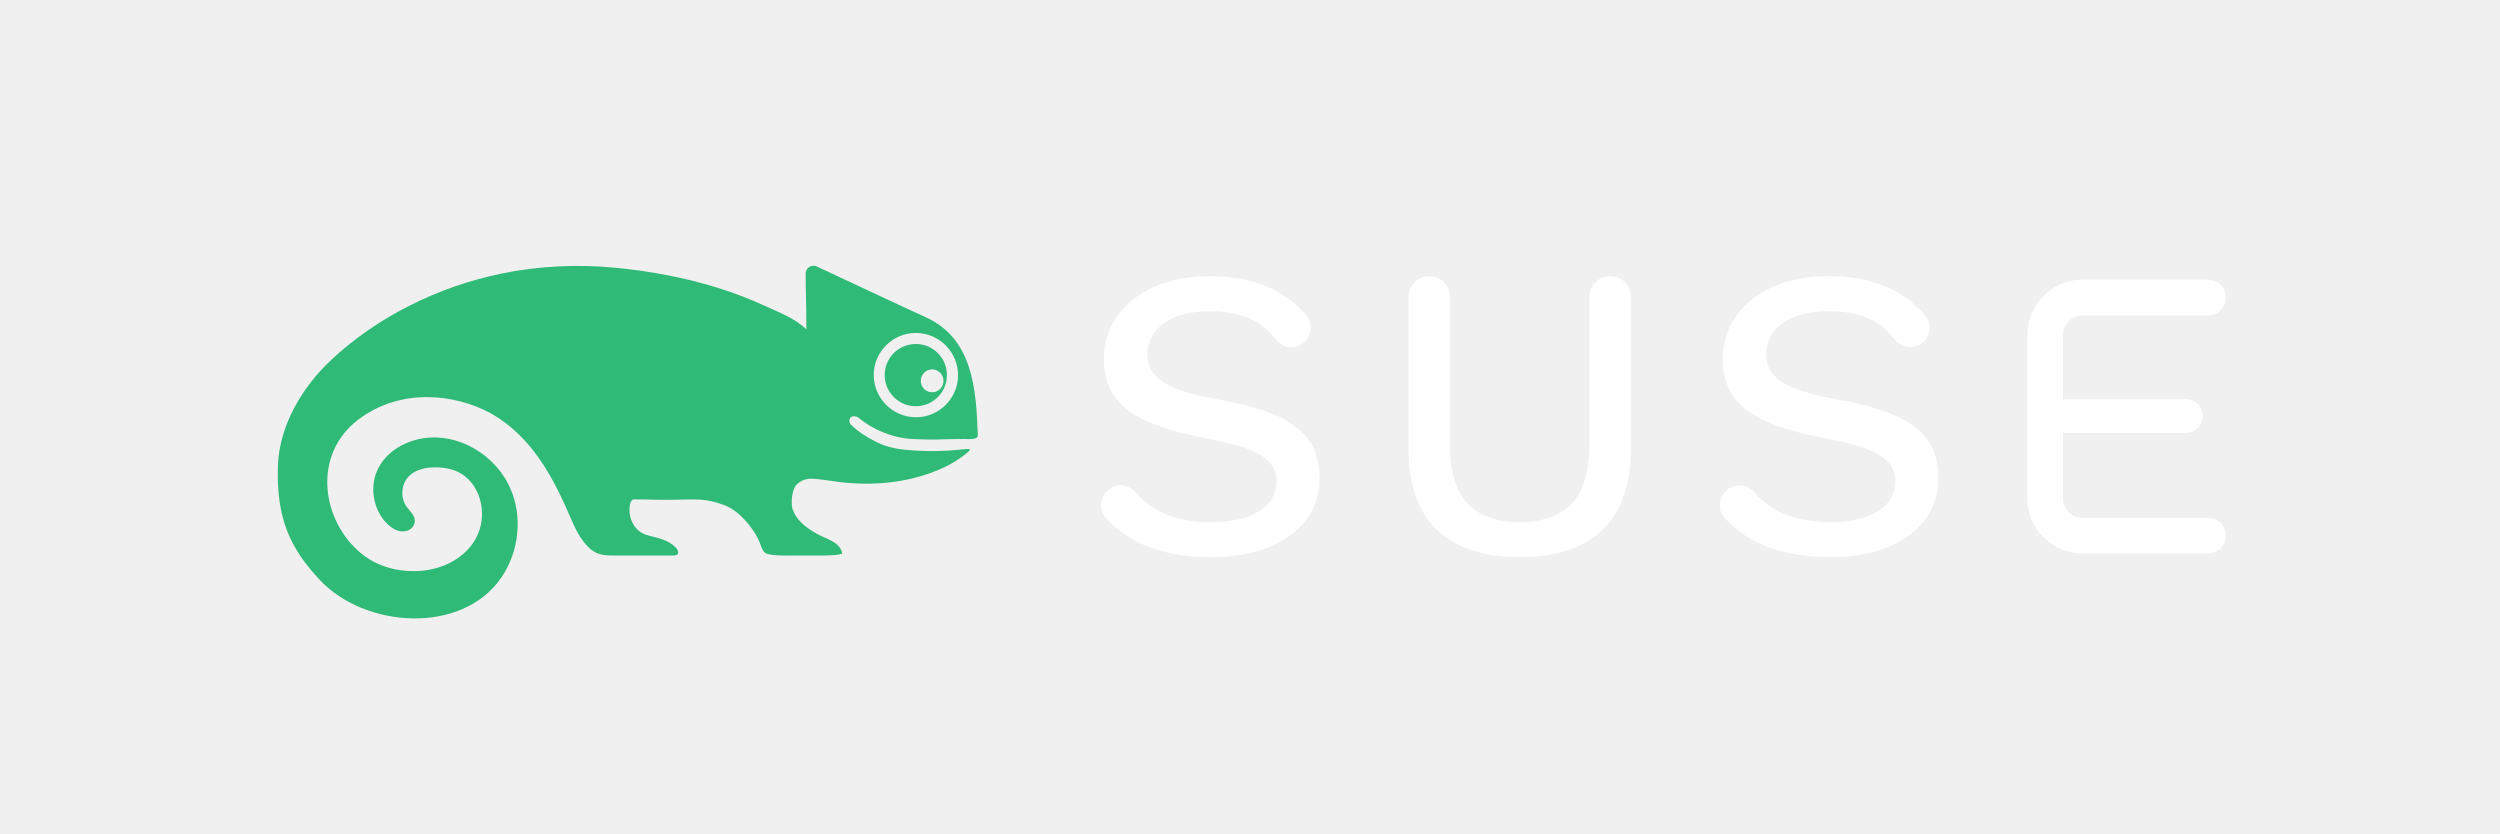
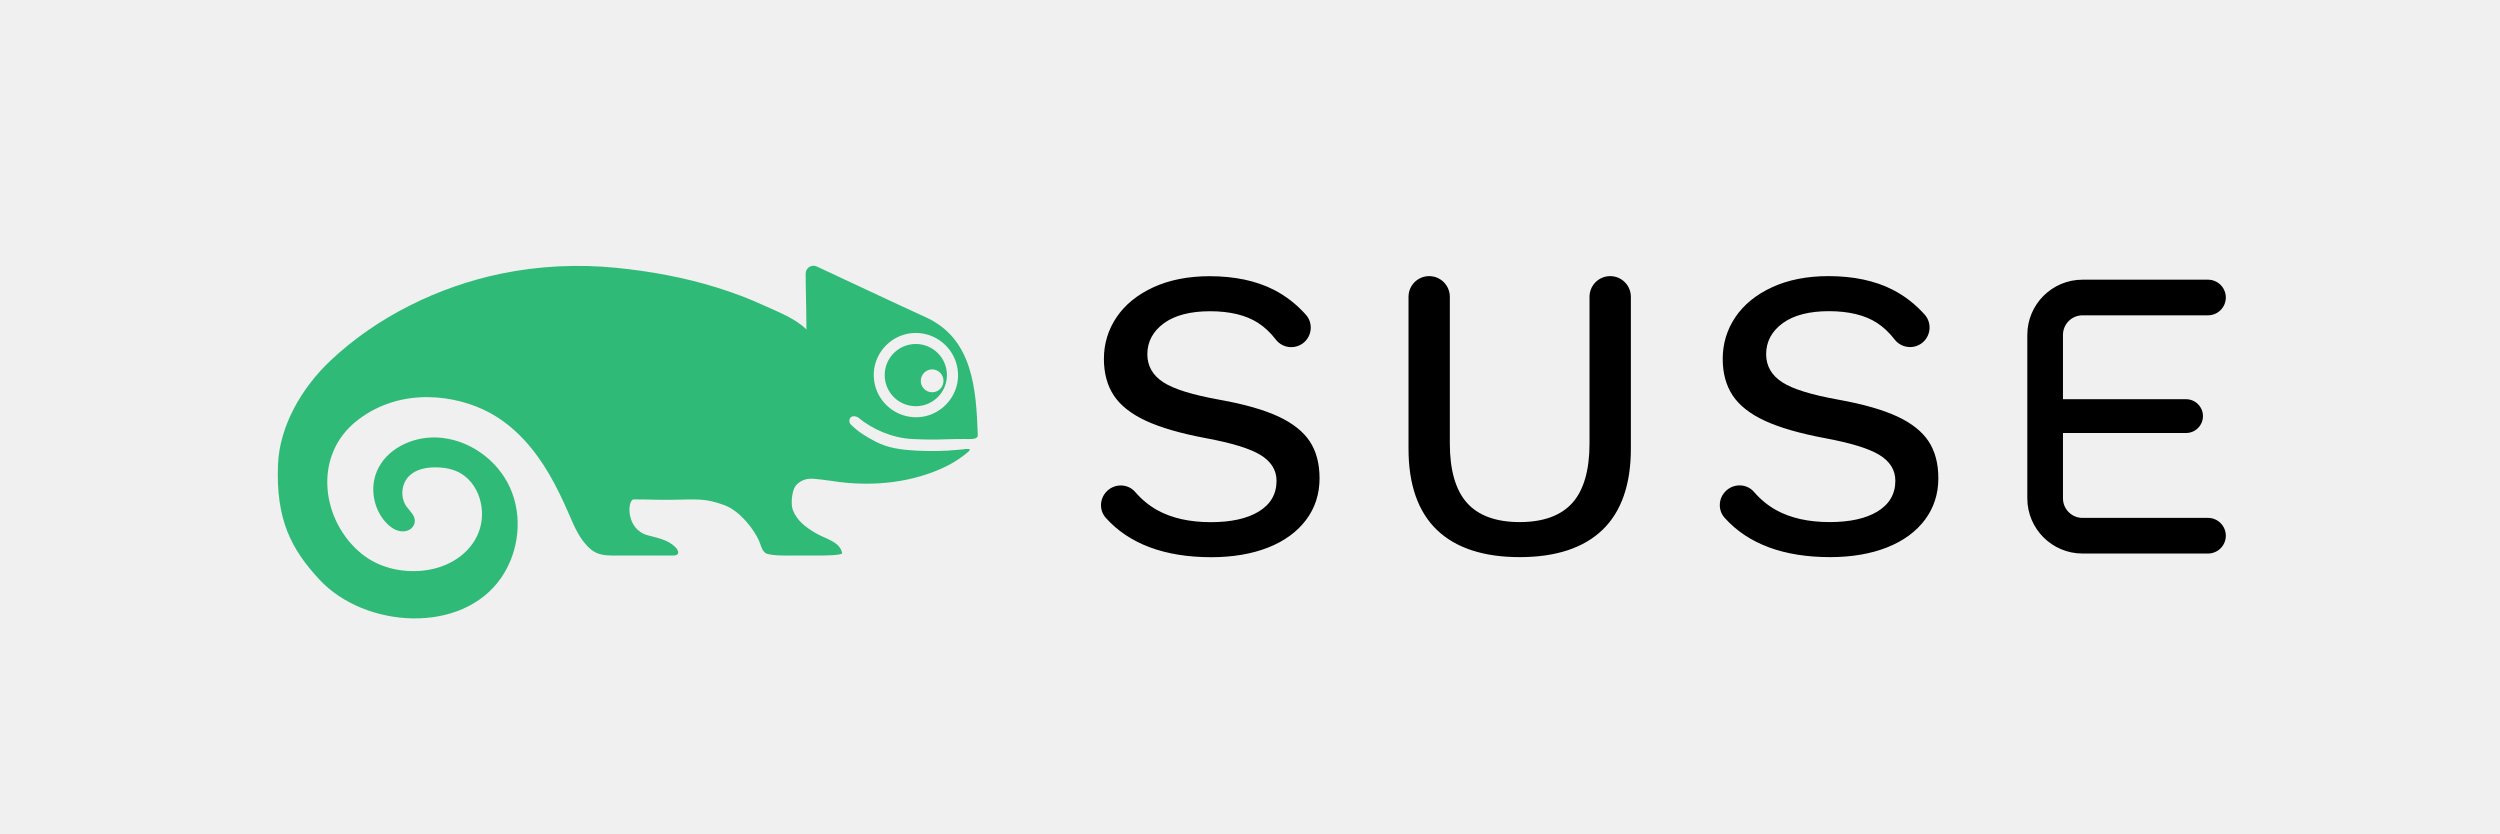
<svg xmlns="http://www.w3.org/2000/svg" version="1.1" x="0" y="0" width="270" height="90" viewBox="0, 0, 270, 90">
  <g id="Layer_1">
    <g>
-       <path d="M224.908,59.781 C221.623,59.781 218.95,57.109 218.95,53.824 L218.95,36.165 C218.95,32.88 221.623,30.206 224.908,30.206 L238.463,30.206 C239.525,30.206 240.389,31.07 240.389,32.131 C240.389,33.192 239.525,34.055 238.463,34.055 L224.908,34.055 C223.746,34.055 222.801,35.002 222.801,36.165 L222.801,43.115 L236.095,43.115 C237.101,43.115 237.919,43.934 237.919,44.94 C237.919,45.946 237.101,46.764 236.095,46.764 L222.801,46.764 L222.801,53.824 C222.801,54.987 223.746,55.931 224.908,55.931 L238.463,55.931 C239.525,55.931 240.389,56.796 240.389,57.857 C240.389,58.919 239.525,59.781 238.463,59.781 z M164.126,60.17 C160.217,60.17 157.206,59.178 155.176,57.22 C153.148,55.266 152.12,52.326 152.12,48.481 L152.12,32.053 C152.12,30.822 153.12,29.821 154.35,29.821 C155.581,29.821 156.582,30.822 156.582,32.053 L156.582,47.892 C156.582,50.769 157.202,52.926 158.425,54.3 C159.654,55.684 161.571,56.385 164.126,56.385 C166.679,56.385 168.598,55.684 169.827,54.3 C171.049,52.925 171.668,50.769 171.668,47.892 L171.668,32.053 C171.668,30.822 172.67,29.821 173.901,29.821 C175.132,29.821 176.133,30.822 176.133,32.053 L176.133,48.481 C176.133,52.324 175.103,55.264 173.074,57.22 C171.044,59.178 168.035,60.17 164.126,60.17 M197.652,60.17 C192.619,60.17 188.784,58.74 186.258,55.92 C185.527,55.104 185.573,53.845 186.364,53.055 L186.372,53.046 L186.38,53.038 C186.781,52.64 187.313,52.422 187.879,52.422 C188.478,52.422 189.042,52.677 189.429,53.125 C190.133,53.938 190.938,54.6 191.825,55.091 C193.372,55.95 195.318,56.385 197.608,56.385 C199.781,56.385 201.515,56.002 202.762,55.245 C204.046,54.469 204.698,53.35 204.698,51.918 C204.698,50.76 204.108,49.815 202.944,49.113 C201.812,48.432 199.902,47.847 197.104,47.322 C194.386,46.815 192.195,46.181 190.591,45.437 C189.005,44.703 187.84,43.786 187.127,42.706 C186.414,41.634 186.053,40.303 186.053,38.75 C186.053,37.111 186.513,35.597 187.42,34.252 C188.329,32.904 189.662,31.817 191.383,31.023 C193.113,30.225 195.161,29.821 197.471,29.821 C200.171,29.821 202.506,30.315 204.412,31.291 C205.692,31.945 206.851,32.847 207.86,33.971 C208.63,34.832 208.558,36.165 207.697,36.942 C207.309,37.291 206.808,37.483 206.288,37.483 C205.629,37.483 205.019,37.183 204.617,36.662 C204.045,35.918 203.401,35.312 202.7,34.862 C201.404,34.029 199.661,33.607 197.517,33.607 C195.401,33.607 193.73,34.039 192.551,34.891 C191.352,35.758 190.743,36.89 190.743,38.253 C190.743,39.532 191.339,40.559 192.516,41.305 C193.659,42.032 195.638,42.642 198.565,43.168 C201.221,43.645 203.357,44.257 204.915,44.984 C206.455,45.701 207.592,46.605 208.292,47.67 C208.989,48.731 209.342,50.069 209.342,51.647 C209.342,53.343 208.854,54.854 207.892,56.138 C206.922,57.429 205.544,58.433 203.799,59.122 C202.037,59.817 199.97,60.17 197.652,60.17 M130.822,60.178 C125.787,60.178 121.954,58.747 119.427,55.927 C118.696,55.112 118.743,53.853 119.533,53.062 L119.545,53.05 C119.947,52.65 120.481,52.43 121.049,52.43 C121.649,52.43 122.214,52.686 122.598,53.133 C123.3,53.945 124.105,54.607 124.993,55.099 C126.541,55.959 128.487,56.394 130.777,56.394 C132.949,56.394 134.683,56.011 135.932,55.254 C137.216,54.478 137.867,53.359 137.867,51.928 C137.867,50.768 137.276,49.825 136.113,49.123 C134.98,48.44 133.069,47.854 130.272,47.329 C127.555,46.823 125.364,46.188 123.759,45.446 C122.174,44.711 121.007,43.792 120.295,42.715 C119.583,41.642 119.222,40.311 119.222,38.759 C119.222,37.119 119.682,35.607 120.588,34.262 C121.497,32.912 122.831,31.826 124.552,31.032 C126.28,30.235 128.328,29.83 130.64,29.83 C133.34,29.83 135.676,30.325 137.58,31.3 C138.862,31.955 140.021,32.857 141.027,33.98 C141.799,34.841 141.725,36.172 140.866,36.95 C140.478,37.299 139.977,37.491 139.456,37.491 C138.797,37.491 138.188,37.192 137.786,36.671 C137.217,35.928 136.57,35.321 135.869,34.87 C134.572,34.036 132.829,33.614 130.686,33.614 C128.569,33.614 126.899,34.047 125.718,34.899 C124.52,35.769 123.912,36.9 123.912,38.261 C123.912,39.54 124.508,40.567 125.684,41.314 C126.828,42.041 128.806,42.65 131.735,43.177 C134.388,43.652 136.525,44.263 138.086,44.992 C139.626,45.712 140.76,46.616 141.46,47.677 C142.158,48.737 142.512,50.075 142.512,51.656 C142.512,53.353 142.024,54.863 141.06,56.145 C140.09,57.437 138.713,58.442 136.966,59.131 C135.205,59.826 133.138,60.178 130.822,60.178" fill="#FFFFFF" />
+       <path d="M224.908,59.781 C221.623,59.781 218.95,57.109 218.95,53.824 L218.95,36.165 C218.95,32.88 221.623,30.206 224.908,30.206 L238.463,30.206 C239.525,30.206 240.389,31.07 240.389,32.131 C240.389,33.192 239.525,34.055 238.463,34.055 L224.908,34.055 C223.746,34.055 222.801,35.002 222.801,36.165 L222.801,43.115 L236.095,43.115 C237.101,43.115 237.919,43.934 237.919,44.94 C237.919,45.946 237.101,46.764 236.095,46.764 L222.801,46.764 L222.801,53.824 C222.801,54.987 223.746,55.931 224.908,55.931 L238.463,55.931 C239.525,55.931 240.389,56.796 240.389,57.857 C240.389,58.919 239.525,59.781 238.463,59.781 z M164.126,60.17 C160.217,60.17 157.206,59.178 155.176,57.22 C153.148,55.266 152.12,52.326 152.12,48.481 L152.12,32.053 C152.12,30.822 153.12,29.821 154.35,29.821 C155.581,29.821 156.582,30.822 156.582,32.053 L156.582,47.892 C156.582,50.769 157.202,52.926 158.425,54.3 C159.654,55.684 161.571,56.385 164.126,56.385 C166.679,56.385 168.598,55.684 169.827,54.3 C171.049,52.925 171.668,50.769 171.668,47.892 L171.668,32.053 C171.668,30.822 172.67,29.821 173.901,29.821 C175.132,29.821 176.133,30.822 176.133,32.053 L176.133,48.481 C176.133,52.324 175.103,55.264 173.074,57.22 C171.044,59.178 168.035,60.17 164.126,60.17 M197.652,60.17 C192.619,60.17 188.784,58.74 186.258,55.92 C185.527,55.104 185.573,53.845 186.364,53.055 L186.372,53.046 L186.38,53.038 C186.781,52.64 187.313,52.422 187.879,52.422 C188.478,52.422 189.042,52.677 189.429,53.125 C190.133,53.938 190.938,54.6 191.825,55.091 C193.372,55.95 195.318,56.385 197.608,56.385 C199.781,56.385 201.515,56.002 202.762,55.245 C204.046,54.469 204.698,53.35 204.698,51.918 C204.698,50.76 204.108,49.815 202.944,49.113 C201.812,48.432 199.902,47.847 197.104,47.322 C194.386,46.815 192.195,46.181 190.591,45.437 C189.005,44.703 187.84,43.786 187.127,42.706 C186.414,41.634 186.053,40.303 186.053,38.75 C186.053,37.111 186.513,35.597 187.42,34.252 C188.329,32.904 189.662,31.817 191.383,31.023 C193.113,30.225 195.161,29.821 197.471,29.821 C200.171,29.821 202.506,30.315 204.412,31.291 C205.692,31.945 206.851,32.847 207.86,33.971 C208.63,34.832 208.558,36.165 207.697,36.942 C207.309,37.291 206.808,37.483 206.288,37.483 C205.629,37.483 205.019,37.183 204.617,36.662 C204.045,35.918 203.401,35.312 202.7,34.862 C201.404,34.029 199.661,33.607 197.517,33.607 C195.401,33.607 193.73,34.039 192.551,34.891 C191.352,35.758 190.743,36.89 190.743,38.253 C190.743,39.532 191.339,40.559 192.516,41.305 C193.659,42.032 195.638,42.642 198.565,43.168 C201.221,43.645 203.357,44.257 204.915,44.984 C206.455,45.701 207.592,46.605 208.292,47.67 C208.989,48.731 209.342,50.069 209.342,51.647 C209.342,53.343 208.854,54.854 207.892,56.138 C206.922,57.429 205.544,58.433 203.799,59.122 C202.037,59.817 199.97,60.17 197.652,60.17 M130.822,60.178 C125.787,60.178 121.954,58.747 119.427,55.927 C118.696,55.112 118.743,53.853 119.533,53.062 L119.545,53.05 C119.947,52.65 120.481,52.43 121.049,52.43 C121.649,52.43 122.214,52.686 122.598,53.133 C123.3,53.945 124.105,54.607 124.993,55.099 C126.541,55.959 128.487,56.394 130.777,56.394 C132.949,56.394 134.683,56.011 135.932,55.254 C137.216,54.478 137.867,53.359 137.867,51.928 C137.867,50.768 137.276,49.825 136.113,49.123 C134.98,48.44 133.069,47.854 130.272,47.329 C127.555,46.823 125.364,46.188 123.759,45.446 C122.174,44.711 121.007,43.792 120.295,42.715 C119.583,41.642 119.222,40.311 119.222,38.759 C119.222,37.119 119.682,35.607 120.588,34.262 C121.497,32.912 122.831,31.826 124.552,31.032 C126.28,30.235 128.328,29.83 130.64,29.83 C133.34,29.83 135.676,30.325 137.58,31.3 C138.862,31.955 140.021,32.857 141.027,33.98 C141.799,34.841 141.725,36.172 140.866,36.95 C140.478,37.299 139.977,37.491 139.456,37.491 C138.797,37.491 138.188,37.192 137.786,36.671 C137.217,35.928 136.57,35.321 135.869,34.87 C134.572,34.036 132.829,33.614 130.686,33.614 C128.569,33.614 126.899,34.047 125.718,34.899 C124.52,35.769 123.912,36.9 123.912,38.261 C123.912,39.54 124.508,40.567 125.684,41.314 C126.828,42.041 128.806,42.65 131.735,43.177 C134.388,43.652 136.525,44.263 138.086,44.992 C139.626,45.712 140.76,46.616 141.46,47.677 C142.158,48.737 142.512,50.075 142.512,51.656 C142.512,53.353 142.024,54.863 141.06,56.145 C140.09,57.437 138.713,58.442 136.966,59.131 C135.205,59.826 133.138,60.178 130.822,60.178" fill="#000000" />
      <path d="M101.541,40.263 C101.064,39.771 100.279,39.771 99.803,40.263 C99.267,40.797 99.331,41.719 99.995,42.16 C100.401,42.429 100.943,42.429 101.348,42.16 C102.01,41.719 102.075,40.797 101.541,40.263 M99.952,36.084 C96.668,35.315 93.718,38.266 94.489,41.548 C94.88,43.219 96.208,44.546 97.881,44.938 C101.165,45.71 104.117,42.757 103.344,39.473 C102.95,37.801 101.623,36.475 99.952,36.084 M78.271,54.571 C76.131,53.78 75.304,53.939 72.568,53.977 C70.672,54.001 70.603,53.936 68.439,53.936 C67.77,53.936 67.524,57.141 69.943,57.807 C71.002,58.098 72.146,58.282 72.943,59.096 C73.296,59.456 73.494,60 72.679,60 L66.673,60 C65.622,60 64.63,60.024 63.827,59.344 C62.614,58.319 62.048,56.909 61.441,55.51 C60.811,54.055 60.132,52.622 59.334,51.251 C57.748,48.525 55.651,46.059 52.838,44.552 C49.326,42.668 43.365,41.734 38.645,45.359 C33.671,49.178 34.736,56.332 39.087,59.832 C40.805,61.215 43.045,61.793 45.247,61.663 C49.55,61.414 52.723,58.243 51.935,54.34 C51.672,53.034 50.91,51.797 49.762,51.123 C48.946,50.646 47.978,50.477 47.033,50.475 C46.017,50.472 44.936,50.681 44.205,51.388 C43.341,52.225 43.201,53.704 43.892,54.689 C44.274,55.235 44.896,55.696 44.791,56.407 C44.719,56.888 44.322,57.246 43.848,57.352 C43.041,57.532 42.302,57.072 41.757,56.51 C40.359,55.07 39.921,52.778 40.691,50.923 C41.697,48.494 44.495,47.158 47.122,47.245 C50.509,47.359 53.702,49.593 55.09,52.684 C56.479,55.777 56.063,59.572 54.149,62.37 C49.896,68.586 39.393,67.852 34.513,62.61 C31.452,59.321 29.789,56.13 30.022,50.187 C30.186,45.988 32.609,41.851 35.698,38.941 C40.731,34.198 47.359,30.955 54.104,29.557 C58.2,28.71 62.429,28.512 66.587,28.927 C70.254,29.291 73.899,29.963 77.423,31.054 C79.173,31.599 80.894,32.247 82.558,33.011 C84.026,33.685 85.95,34.42 87.093,35.584 C87.093,33.476 87.011,31.16 87.011,29.547 C87.011,28.932 87.658,28.516 88.212,28.779 C90.597,29.886 96.247,32.555 100.014,34.278 C105.064,36.585 105.421,42.028 105.597,46.854 C105.601,46.962 105.606,47.073 105.558,47.169 C105.399,47.5 104.548,47.41 104.236,47.414 C103.632,47.42 102.721,47.416 102.117,47.444 C100.912,47.496 99.738,47.474 98.532,47.414 C96.303,47.306 94.148,46.312 92.705,45.105 C92.561,44.983 92.095,44.851 91.876,45.079 C91.648,45.314 91.726,45.682 91.849,45.808 C92.677,46.643 93.574,47.183 94.618,47.722 C95.944,48.403 97.39,48.576 98.856,48.661 C100.426,48.754 102.007,48.73 103.574,48.57 C104.882,48.436 105.22,48.346 103.929,49.305 C102.795,50.148 101.48,50.754 100.146,51.202 C98.232,51.854 96.212,52.175 94.195,52.231 C92.972,52.264 91.749,52.201 90.536,52.043 C89.908,51.965 89.285,51.851 88.655,51.787 C88.144,51.735 87.614,51.64 87.105,51.75 C86.642,51.851 86.215,52.101 85.924,52.478 C85.525,52.999 85.387,54.429 85.618,55.049 C86.063,56.25 87.042,56.948 88.076,57.564 C89.196,58.23 90.669,58.458 90.956,59.731 C91.015,59.997 88.634,60.004 88.364,60 L85.195,60 C85.195,60 83.473,60.041 82.802,59.797 C82.781,59.791 82.763,59.781 82.741,59.77 C82.377,59.574 82.219,59.086 82.095,58.716 C81.918,58.195 81.608,57.674 81.231,57.135 C80.515,56.113 79.415,54.995 78.271,54.571 M102.268,40.509 C102.268,42.367 100.764,43.871 98.907,43.871 C97.051,43.871 95.547,42.367 95.547,40.509 C95.547,38.654 97.051,37.15 98.907,37.15 C100.764,37.15 102.268,38.654 102.268,40.509" fill="#30BA78" />
    </g>
  </g>
</svg>
